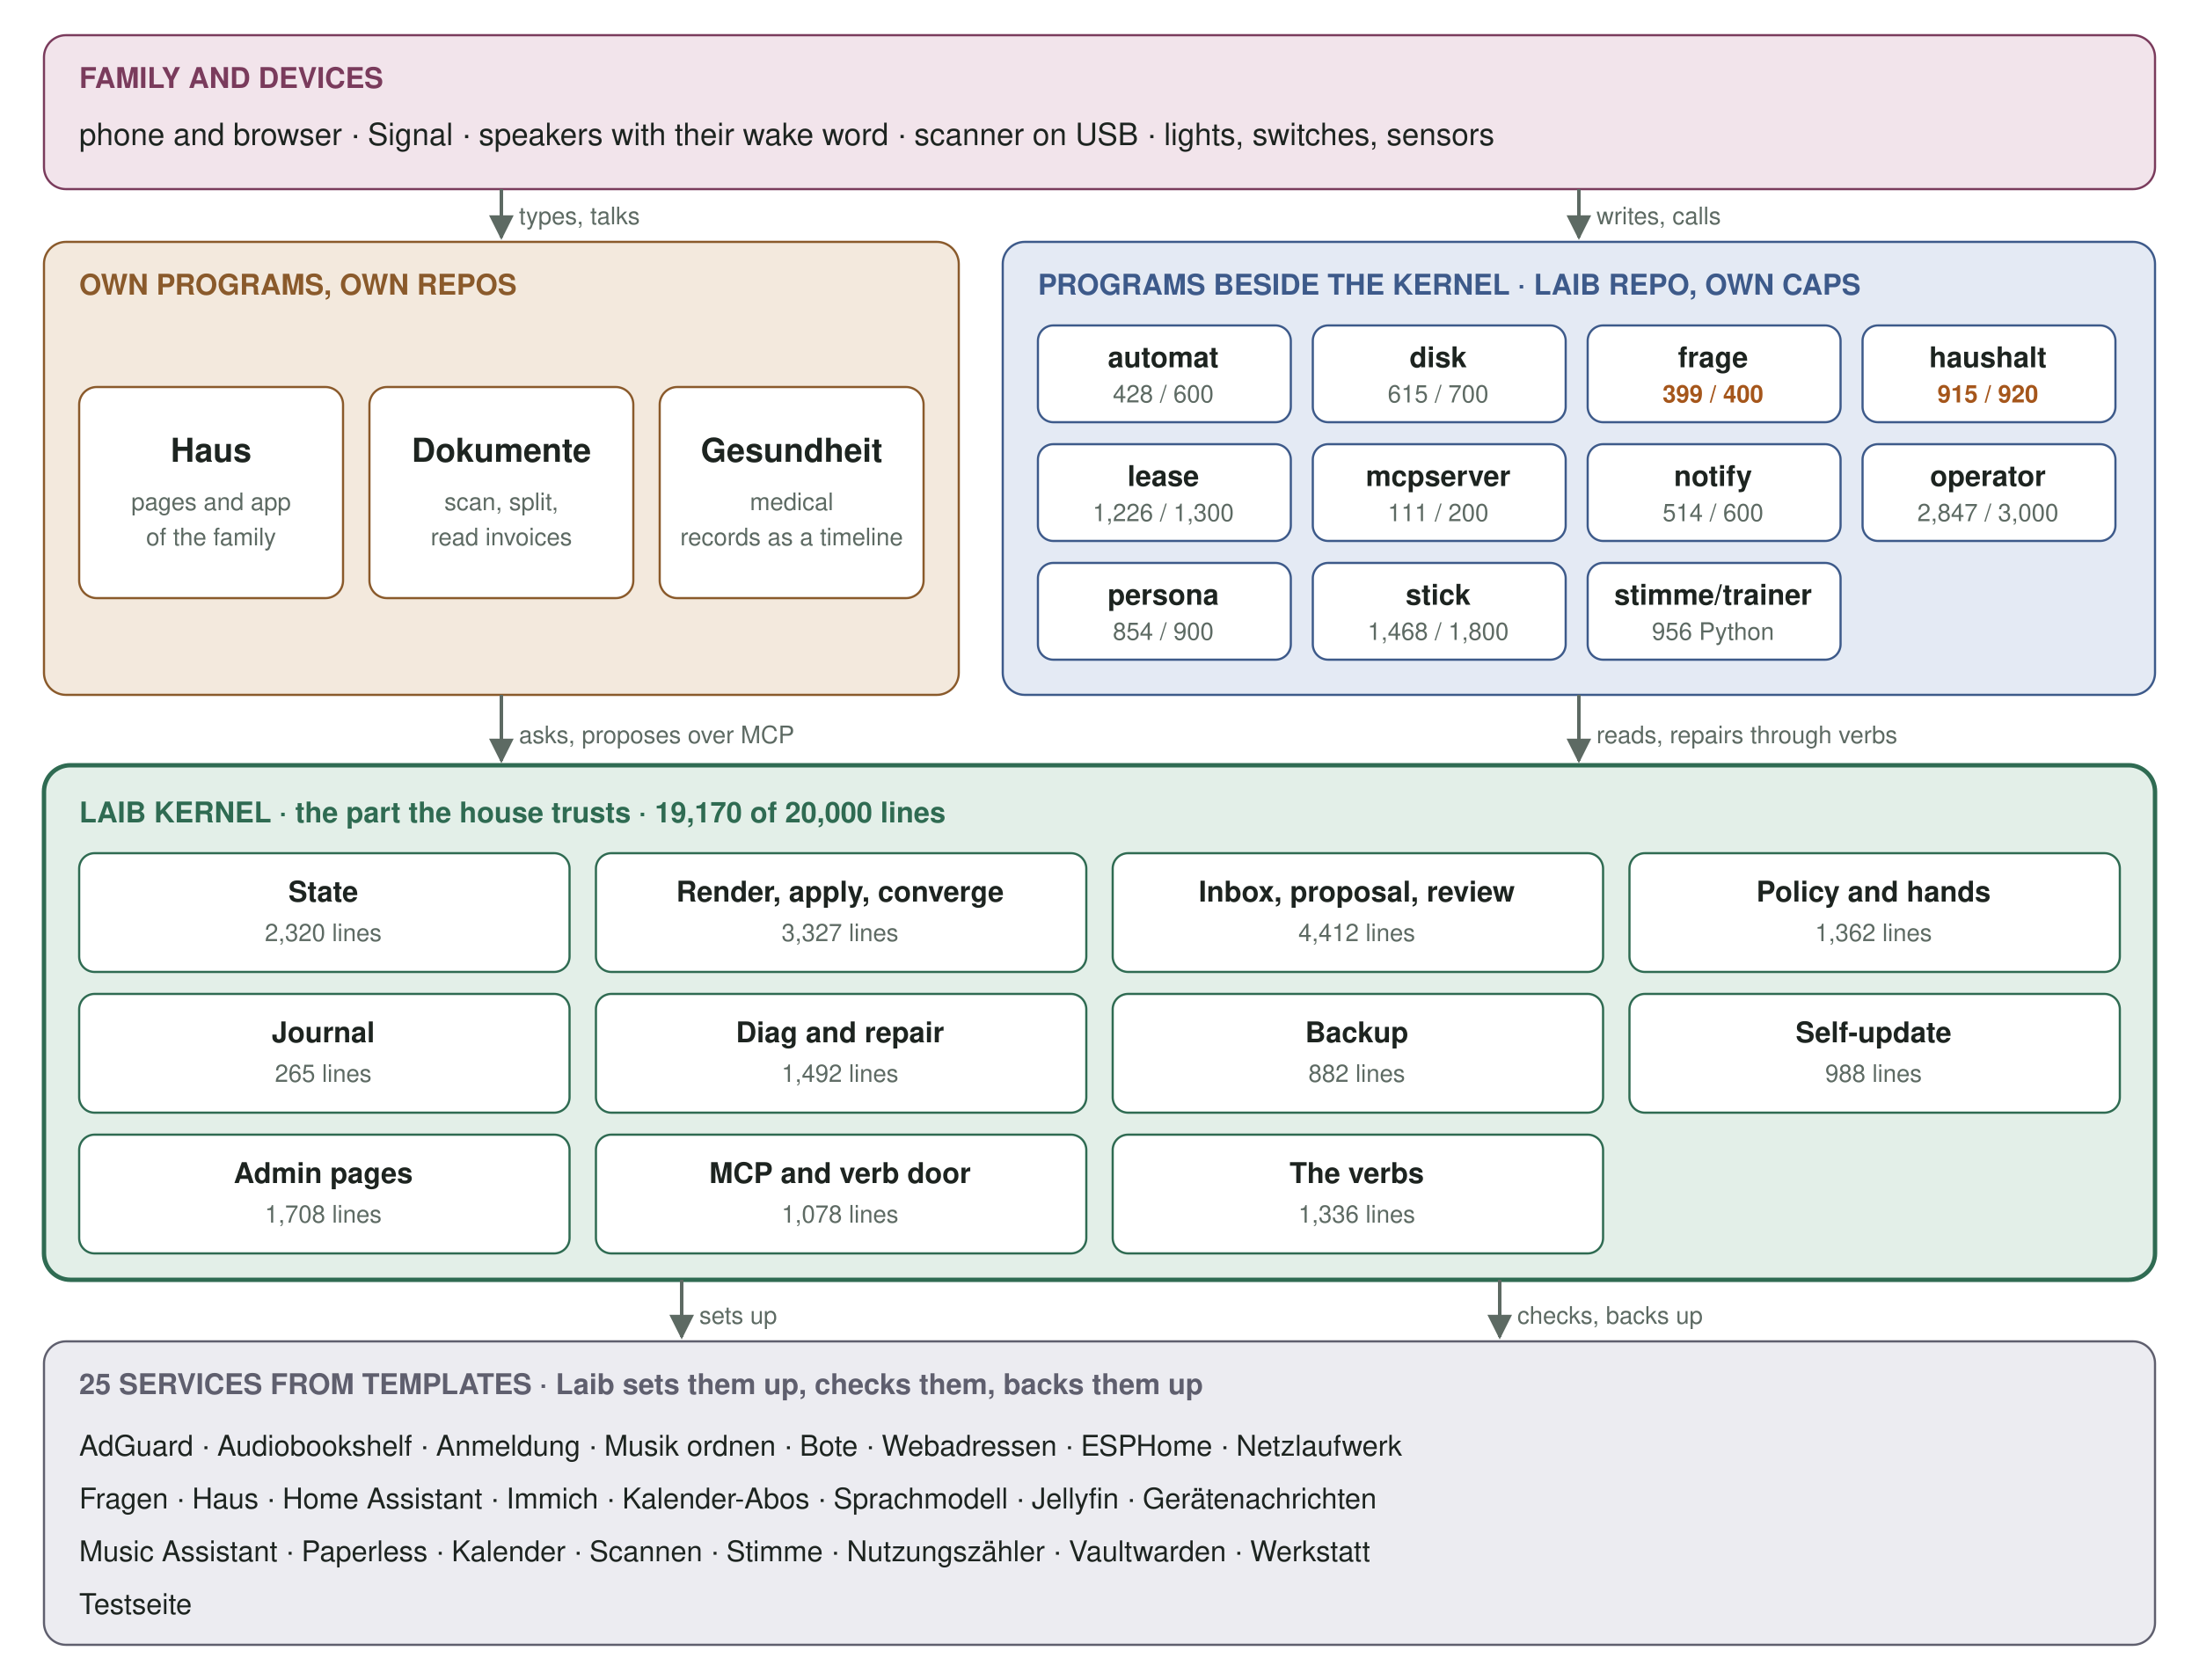
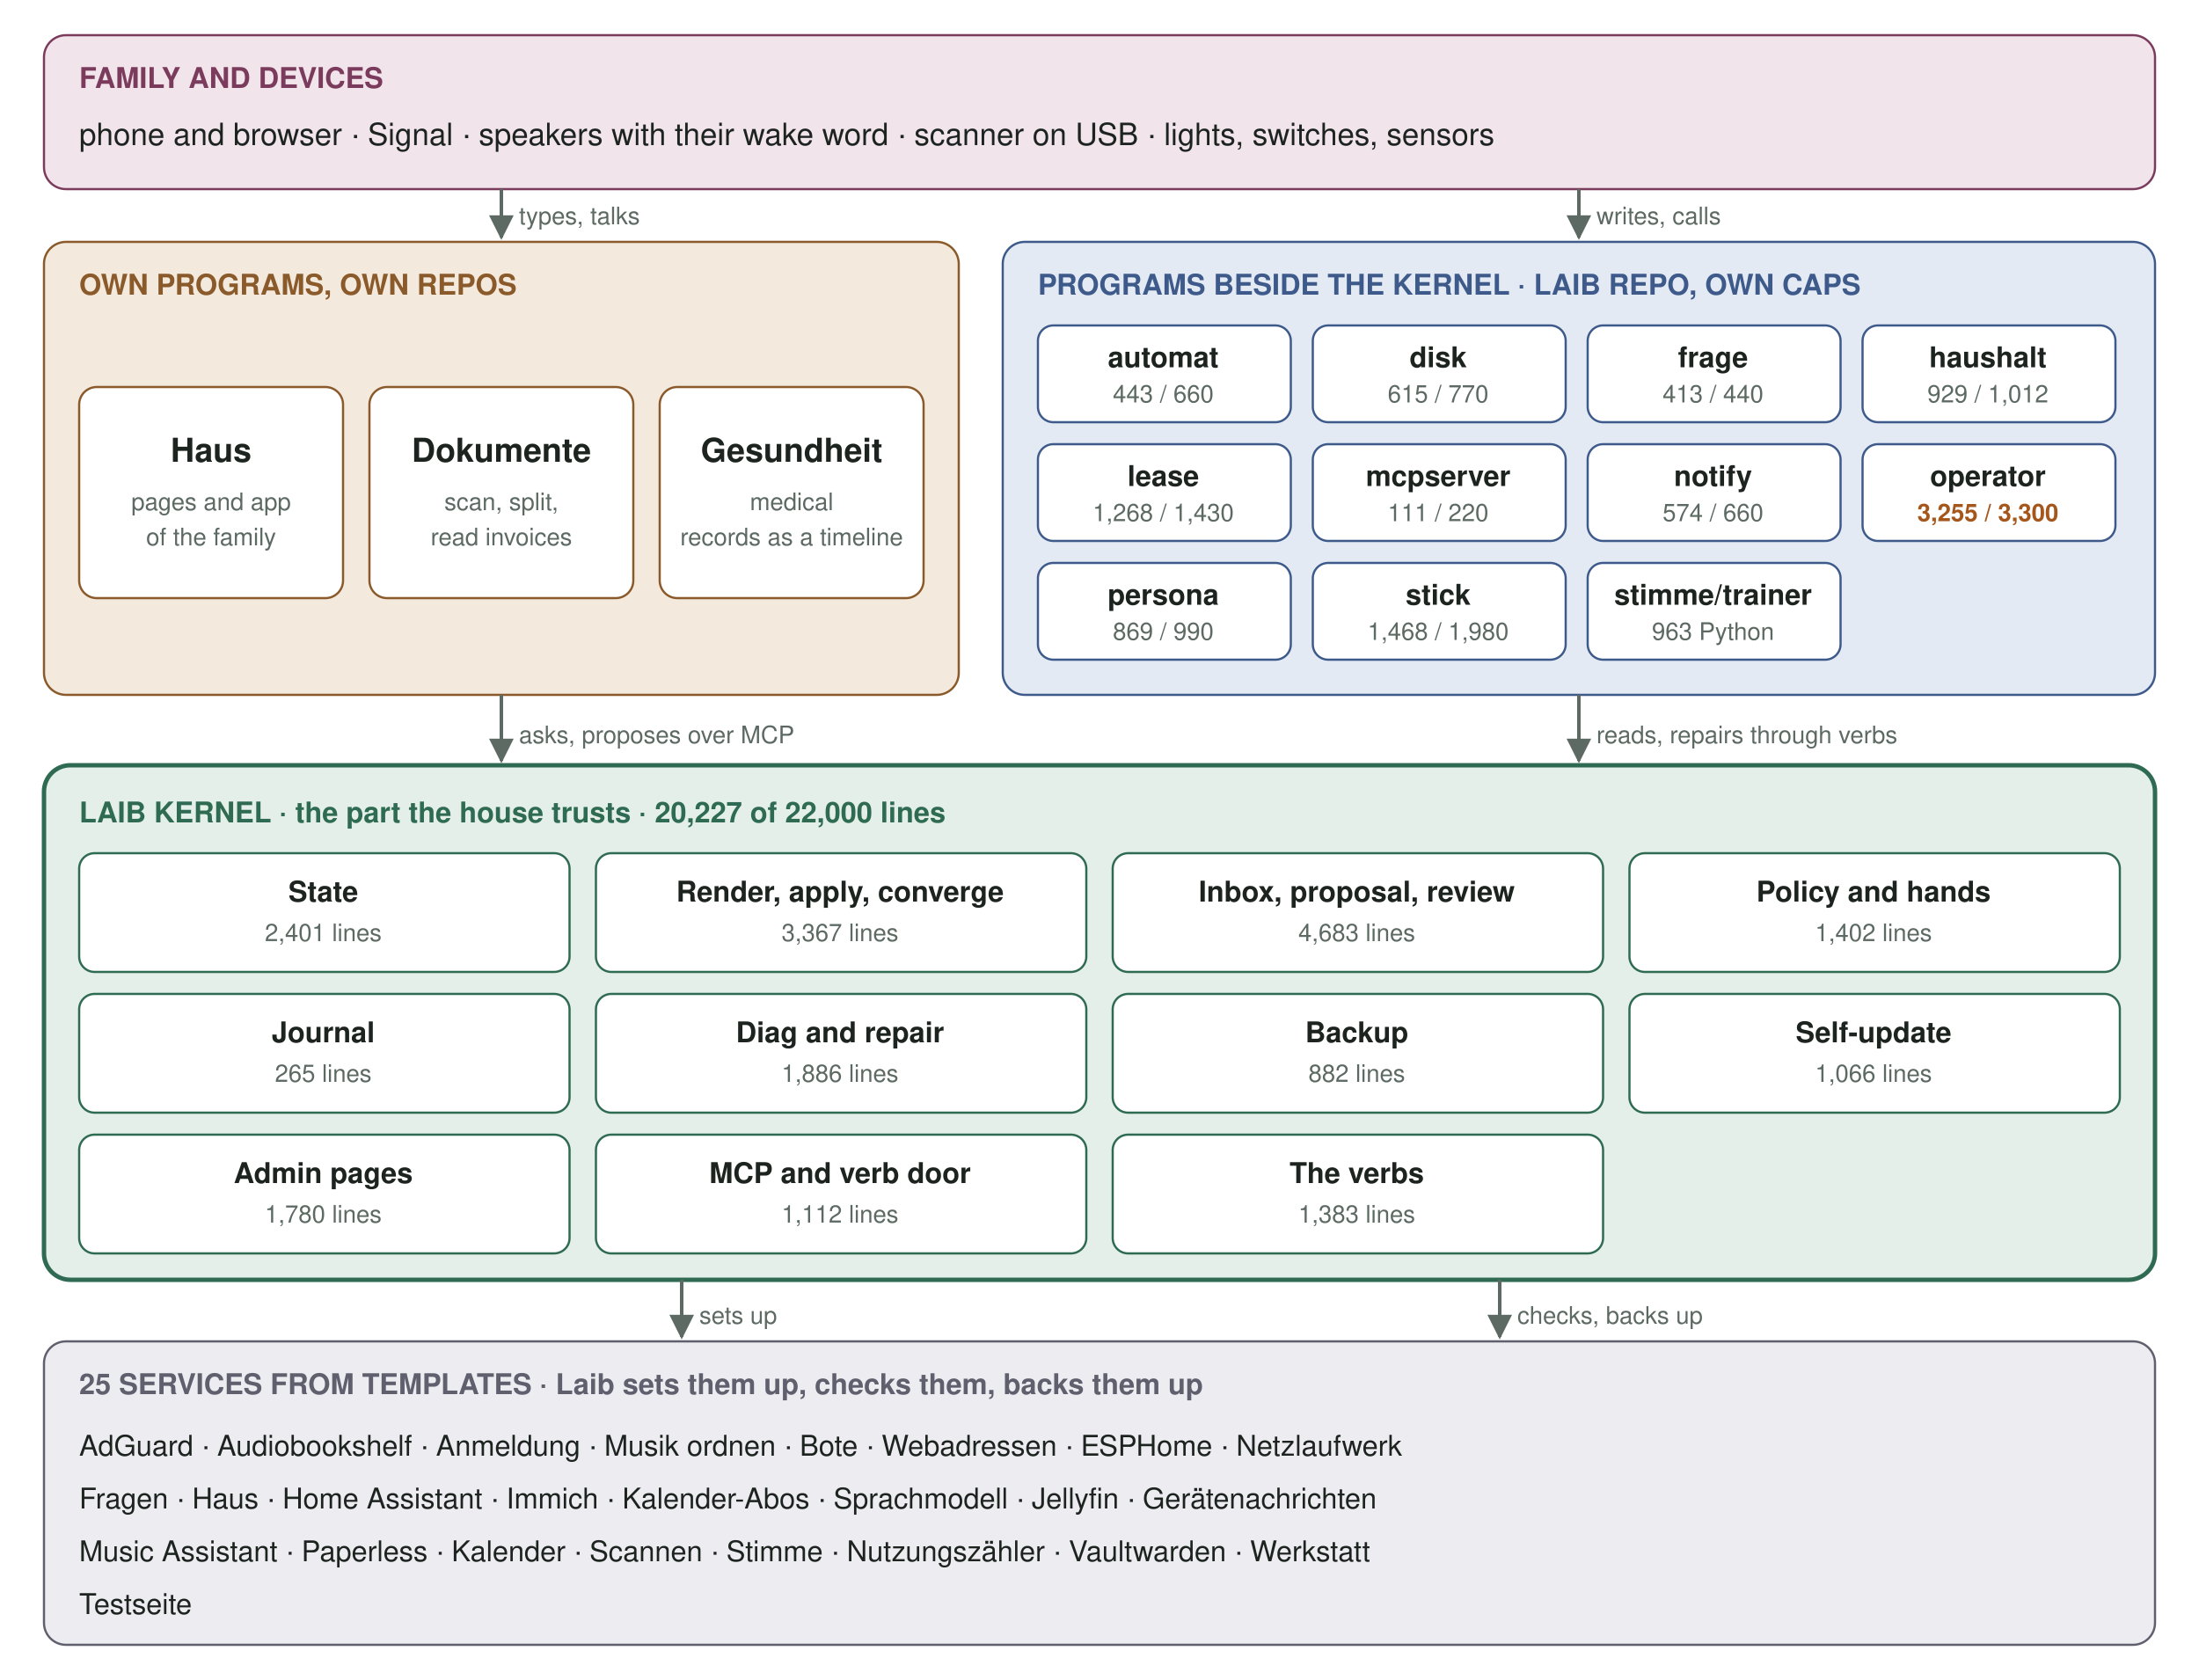
<svg xmlns="http://www.w3.org/2000/svg" viewBox="0 0 1000 764" width="1000" height="764" font-family="-apple-system, 'Segoe UI', Helvetica, Arial, sans-serif" role="img" aria-label="The five layers of a Laib box: family and devices, the own programs, the programs beside the kernel, the Laib kernel, the services from templates">
  <defs>
    <marker id="ar" viewBox="0 0 10 10" refX="9" refY="5" markerWidth="7" markerHeight="7" orient="auto-start-reverse">
      <path d="M0,0 L10,5 L0,10 z" fill="#5d6a63" />
    </marker>
  </defs>
  <rect x="0" y="0" width="1000" height="764" rx="0" fill="#ffffff" stroke="none" />
  <rect x="20" y="16" width="960" height="70" rx="10" fill="#f2e4eb" stroke="#7a3b5c" />
  <text x="36" y="40" font-size="13" fill="#7a3b5c" font-weight="600">FAMILY AND DEVICES</text>
  <text x="36" y="66" font-size="14" fill="#1d2420">phone and browser  ·  Signal  ·  speakers with their wake word  ·  scanner on USB  ·  lights, switches, sensors</text>
  <rect x="20" y="110" width="416" height="206" rx="10" fill="#f3e9dd" stroke="#8a5a2b" />
  <text x="36" y="134" font-size="13" fill="#8a5a2b" font-weight="600">OWN PROGRAMS, OWN REPOS</text>
  <rect x="36" y="176" width="120" height="96" rx="8" fill="#ffffff" stroke="#8a5a2b" />
  <text x="96" y="210" font-size="15" fill="#1d2420" font-weight="600" text-anchor="middle">Haus</text>
  <text x="96" y="232" font-size="11" fill="#5d6a63" text-anchor="middle">pages and app</text>
  <text x="96" y="248" font-size="11" fill="#5d6a63" text-anchor="middle">of the family</text>
  <rect x="168" y="176" width="120" height="96" rx="8" fill="#ffffff" stroke="#8a5a2b" />
  <text x="228" y="210" font-size="15" fill="#1d2420" font-weight="600" text-anchor="middle">Dokumente</text>
  <text x="228" y="232" font-size="11" fill="#5d6a63" text-anchor="middle">scan, split,</text>
  <text x="228" y="248" font-size="11" fill="#5d6a63" text-anchor="middle">read invoices</text>
  <rect x="300" y="176" width="120" height="96" rx="8" fill="#ffffff" stroke="#8a5a2b" />
  <text x="360" y="210" font-size="15" fill="#1d2420" font-weight="600" text-anchor="middle">Gesundheit</text>
  <text x="360" y="232" font-size="11" fill="#5d6a63" text-anchor="middle">medical</text>
  <text x="360" y="248" font-size="11" fill="#5d6a63" text-anchor="middle">records as a timeline</text>
  <rect x="456" y="110" width="524" height="206" rx="10" fill="#e4eaf4" stroke="#3d5a8a" />
  <text x="472" y="134" font-size="13" fill="#3d5a8a" font-weight="600">PROGRAMS BESIDE THE KERNEL  ·  LAIB REPO, OWN CAPS</text>
  <rect x="472" y="148" width="115" height="44" rx="7" fill="#ffffff" stroke="#3d5a8a" />
  <text x="529" y="167" font-size="13" fill="#1d2420" font-weight="600" text-anchor="middle">automat</text>
-   <text x="529" y="183" font-size="11" fill="#5d6a63" text-anchor="middle">428 / 600</text>
+   <text x="529" y="183" font-size="11" fill="#5d6a63" text-anchor="middle">443 / 660</text>
  <rect x="597" y="148" width="115" height="44" rx="7" fill="#ffffff" stroke="#3d5a8a" />
  <text x="654" y="167" font-size="13" fill="#1d2420" font-weight="600" text-anchor="middle">disk</text>
-   <text x="654" y="183" font-size="11" fill="#5d6a63" text-anchor="middle">615 / 700</text>
+   <text x="654" y="183" font-size="11" fill="#5d6a63" text-anchor="middle">615 / 770</text>
  <rect x="722" y="148" width="115" height="44" rx="7" fill="#ffffff" stroke="#3d5a8a" />
  <text x="779" y="167" font-size="13" fill="#1d2420" font-weight="600" text-anchor="middle">frage</text>
-   <text x="779" y="183" font-size="11" fill="#a5561b" font-weight="600" text-anchor="middle">399 / 400</text>
+   <text x="779" y="183" font-size="11" fill="#5d6a63" text-anchor="middle">413 / 440</text>
  <rect x="847" y="148" width="115" height="44" rx="7" fill="#ffffff" stroke="#3d5a8a" />
  <text x="904" y="167" font-size="13" fill="#1d2420" font-weight="600" text-anchor="middle">haushalt</text>
-   <text x="904" y="183" font-size="11" fill="#a5561b" font-weight="600" text-anchor="middle">915 / 920</text>
+   <text x="904" y="183" font-size="11" fill="#5d6a63" text-anchor="middle">929 / 1,012</text>
  <rect x="472" y="202" width="115" height="44" rx="7" fill="#ffffff" stroke="#3d5a8a" />
  <text x="529" y="221" font-size="13" fill="#1d2420" font-weight="600" text-anchor="middle">lease</text>
-   <text x="529" y="237" font-size="11" fill="#5d6a63" text-anchor="middle">1,226 / 1,300</text>
+   <text x="529" y="237" font-size="11" fill="#5d6a63" text-anchor="middle">1,268 / 1,430</text>
  <rect x="597" y="202" width="115" height="44" rx="7" fill="#ffffff" stroke="#3d5a8a" />
  <text x="654" y="221" font-size="13" fill="#1d2420" font-weight="600" text-anchor="middle">mcpserver</text>
-   <text x="654" y="237" font-size="11" fill="#5d6a63" text-anchor="middle">111 / 200</text>
+   <text x="654" y="237" font-size="11" fill="#5d6a63" text-anchor="middle">111 / 220</text>
  <rect x="722" y="202" width="115" height="44" rx="7" fill="#ffffff" stroke="#3d5a8a" />
  <text x="779" y="221" font-size="13" fill="#1d2420" font-weight="600" text-anchor="middle">notify</text>
-   <text x="779" y="237" font-size="11" fill="#5d6a63" text-anchor="middle">514 / 600</text>
+   <text x="779" y="237" font-size="11" fill="#5d6a63" text-anchor="middle">574 / 660</text>
  <rect x="847" y="202" width="115" height="44" rx="7" fill="#ffffff" stroke="#3d5a8a" />
  <text x="904" y="221" font-size="13" fill="#1d2420" font-weight="600" text-anchor="middle">operator</text>
-   <text x="904" y="237" font-size="11" fill="#5d6a63" text-anchor="middle">2,847 / 3,000</text>
+   <text x="904" y="237" font-size="11" fill="#a5561b" font-weight="600" text-anchor="middle">3,255 / 3,300</text>
  <rect x="472" y="256" width="115" height="44" rx="7" fill="#ffffff" stroke="#3d5a8a" />
  <text x="529" y="275" font-size="13" fill="#1d2420" font-weight="600" text-anchor="middle">persona</text>
-   <text x="529" y="291" font-size="11" fill="#5d6a63" text-anchor="middle">854 / 900</text>
+   <text x="529" y="291" font-size="11" fill="#5d6a63" text-anchor="middle">869 / 990</text>
  <rect x="597" y="256" width="115" height="44" rx="7" fill="#ffffff" stroke="#3d5a8a" />
  <text x="654" y="275" font-size="13" fill="#1d2420" font-weight="600" text-anchor="middle">stick</text>
-   <text x="654" y="291" font-size="11" fill="#5d6a63" text-anchor="middle">1,468 / 1,800</text>
+   <text x="654" y="291" font-size="11" fill="#5d6a63" text-anchor="middle">1,468 / 1,980</text>
  <rect x="722" y="256" width="115" height="44" rx="7" fill="#ffffff" stroke="#3d5a8a" />
  <text x="779" y="275" font-size="13" fill="#1d2420" font-weight="600" text-anchor="middle">stimme/trainer</text>
-   <text x="779" y="291" font-size="11" fill="#5d6a63" text-anchor="middle">956 Python</text>
+   <text x="779" y="291" font-size="11" fill="#5d6a63" text-anchor="middle">963 Python</text>
  <rect x="20" y="348" width="960" height="234" rx="12" fill="#e3efe8" stroke="#2f6b52" stroke-width="2" />
-   <text x="36" y="374" font-size="13" fill="#2f6b52" font-weight="600">LAIB KERNEL  ·  the part the house trusts  ·  19,170 of 20,000 lines</text>
+   <text x="36" y="374" font-size="13" fill="#2f6b52" font-weight="600">LAIB KERNEL  ·  the part the house trusts  ·  20,227 of 22,000 lines</text>
  <rect x="36" y="388" width="223" height="54" rx="7" fill="#ffffff" stroke="#2f6b52" />
  <text x="147" y="410" font-size="13" fill="#1d2420" font-weight="600" text-anchor="middle">State</text>
-   <text x="147" y="428" font-size="11" fill="#5d6a63" text-anchor="middle">2,320 lines</text>
+   <text x="147" y="428" font-size="11" fill="#5d6a63" text-anchor="middle">2,401 lines</text>
  <rect x="271" y="388" width="223" height="54" rx="7" fill="#ffffff" stroke="#2f6b52" />
  <text x="382" y="410" font-size="13" fill="#1d2420" font-weight="600" text-anchor="middle">Render, apply, converge</text>
-   <text x="382" y="428" font-size="11" fill="#5d6a63" text-anchor="middle">3,327 lines</text>
+   <text x="382" y="428" font-size="11" fill="#5d6a63" text-anchor="middle">3,367 lines</text>
  <rect x="506" y="388" width="223" height="54" rx="7" fill="#ffffff" stroke="#2f6b52" />
  <text x="617" y="410" font-size="13" fill="#1d2420" font-weight="600" text-anchor="middle">Inbox, proposal, review</text>
-   <text x="617" y="428" font-size="11" fill="#5d6a63" text-anchor="middle">4,412 lines</text>
+   <text x="617" y="428" font-size="11" fill="#5d6a63" text-anchor="middle">4,683 lines</text>
  <rect x="741" y="388" width="223" height="54" rx="7" fill="#ffffff" stroke="#2f6b52" />
  <text x="852" y="410" font-size="13" fill="#1d2420" font-weight="600" text-anchor="middle">Policy and hands</text>
-   <text x="852" y="428" font-size="11" fill="#5d6a63" text-anchor="middle">1,362 lines</text>
+   <text x="852" y="428" font-size="11" fill="#5d6a63" text-anchor="middle">1,402 lines</text>
  <rect x="36" y="452" width="223" height="54" rx="7" fill="#ffffff" stroke="#2f6b52" />
  <text x="147" y="474" font-size="13" fill="#1d2420" font-weight="600" text-anchor="middle">Journal</text>
  <text x="147" y="492" font-size="11" fill="#5d6a63" text-anchor="middle">265 lines</text>
  <rect x="271" y="452" width="223" height="54" rx="7" fill="#ffffff" stroke="#2f6b52" />
  <text x="382" y="474" font-size="13" fill="#1d2420" font-weight="600" text-anchor="middle">Diag and repair</text>
-   <text x="382" y="492" font-size="11" fill="#5d6a63" text-anchor="middle">1,492 lines</text>
+   <text x="382" y="492" font-size="11" fill="#5d6a63" text-anchor="middle">1,886 lines</text>
  <rect x="506" y="452" width="223" height="54" rx="7" fill="#ffffff" stroke="#2f6b52" />
  <text x="617" y="474" font-size="13" fill="#1d2420" font-weight="600" text-anchor="middle">Backup</text>
  <text x="617" y="492" font-size="11" fill="#5d6a63" text-anchor="middle">882 lines</text>
  <rect x="741" y="452" width="223" height="54" rx="7" fill="#ffffff" stroke="#2f6b52" />
  <text x="852" y="474" font-size="13" fill="#1d2420" font-weight="600" text-anchor="middle">Self-update</text>
-   <text x="852" y="492" font-size="11" fill="#5d6a63" text-anchor="middle">988 lines</text>
+   <text x="852" y="492" font-size="11" fill="#5d6a63" text-anchor="middle">1,066 lines</text>
  <rect x="36" y="516" width="223" height="54" rx="7" fill="#ffffff" stroke="#2f6b52" />
  <text x="147" y="538" font-size="13" fill="#1d2420" font-weight="600" text-anchor="middle">Admin pages</text>
-   <text x="147" y="556" font-size="11" fill="#5d6a63" text-anchor="middle">1,708 lines</text>
+   <text x="147" y="556" font-size="11" fill="#5d6a63" text-anchor="middle">1,780 lines</text>
  <rect x="271" y="516" width="223" height="54" rx="7" fill="#ffffff" stroke="#2f6b52" />
  <text x="382" y="538" font-size="13" fill="#1d2420" font-weight="600" text-anchor="middle">MCP and verb door</text>
-   <text x="382" y="556" font-size="11" fill="#5d6a63" text-anchor="middle">1,078 lines</text>
+   <text x="382" y="556" font-size="11" fill="#5d6a63" text-anchor="middle">1,112 lines</text>
  <rect x="506" y="516" width="223" height="54" rx="7" fill="#ffffff" stroke="#2f6b52" />
  <text x="617" y="538" font-size="13" fill="#1d2420" font-weight="600" text-anchor="middle">The verbs</text>
-   <text x="617" y="556" font-size="11" fill="#5d6a63" text-anchor="middle">1,336 lines</text>
+   <text x="617" y="556" font-size="11" fill="#5d6a63" text-anchor="middle">1,383 lines</text>
  <rect x="20" y="610" width="960" height="138" rx="10" fill="#ececf1" stroke="#5f5f6e" />
  <text x="36" y="634" font-size="13" fill="#5f5f6e" font-weight="600">25 SERVICES FROM TEMPLATES  ·  Laib sets them up, checks them, backs them up</text>
  <text x="36" y="662" font-size="13" fill="#1d2420">AdGuard · Audiobookshelf · Anmeldung · Musik ordnen · Bote · Webadressen · ESPHome · Netzlaufwerk</text>
  <text x="36" y="686" font-size="13" fill="#1d2420">Fragen · Haus · Home Assistant · Immich · Kalender-Abos · Sprachmodell · Jellyfin · Gerätenachrichten</text>
  <text x="36" y="710" font-size="13" fill="#1d2420">Music Assistant · Paperless · Kalender · Scannen · Stimme · Nutzungszähler · Vaultwarden · Werkstatt</text>
  <text x="36" y="734" font-size="13" fill="#1d2420">Testseite</text>
  <path d="M228 86 L228 108" stroke="#5d6a63" stroke-width="1.6" fill="none" marker-end="url(#ar)" />
  <text x="236" y="102" font-size="11" fill="#5d6a63">types, talks</text>
  <path d="M718 86 L718 108" stroke="#5d6a63" stroke-width="1.6" fill="none" marker-end="url(#ar)" />
  <text x="726" y="102" font-size="11" fill="#5d6a63">writes, calls</text>
  <path d="M228 316 L228 346" stroke="#5d6a63" stroke-width="1.6" fill="none" marker-end="url(#ar)" />
  <text x="236" y="338" font-size="11" fill="#5d6a63">asks, proposes over MCP</text>
  <path d="M718 316 L718 346" stroke="#5d6a63" stroke-width="1.6" fill="none" marker-end="url(#ar)" />
  <text x="726" y="338" font-size="11" fill="#5d6a63">reads, repairs through verbs</text>
  <path d="M310 582 L310 608" stroke="#5d6a63" stroke-width="1.6" fill="none" marker-end="url(#ar)" />
  <text x="318" y="602" font-size="11" fill="#5d6a63">sets up</text>
  <path d="M682 582 L682 608" stroke="#5d6a63" stroke-width="1.6" fill="none" marker-end="url(#ar)" />
  <text x="690" y="602" font-size="11" fill="#5d6a63">checks, backs up</text>
</svg>
